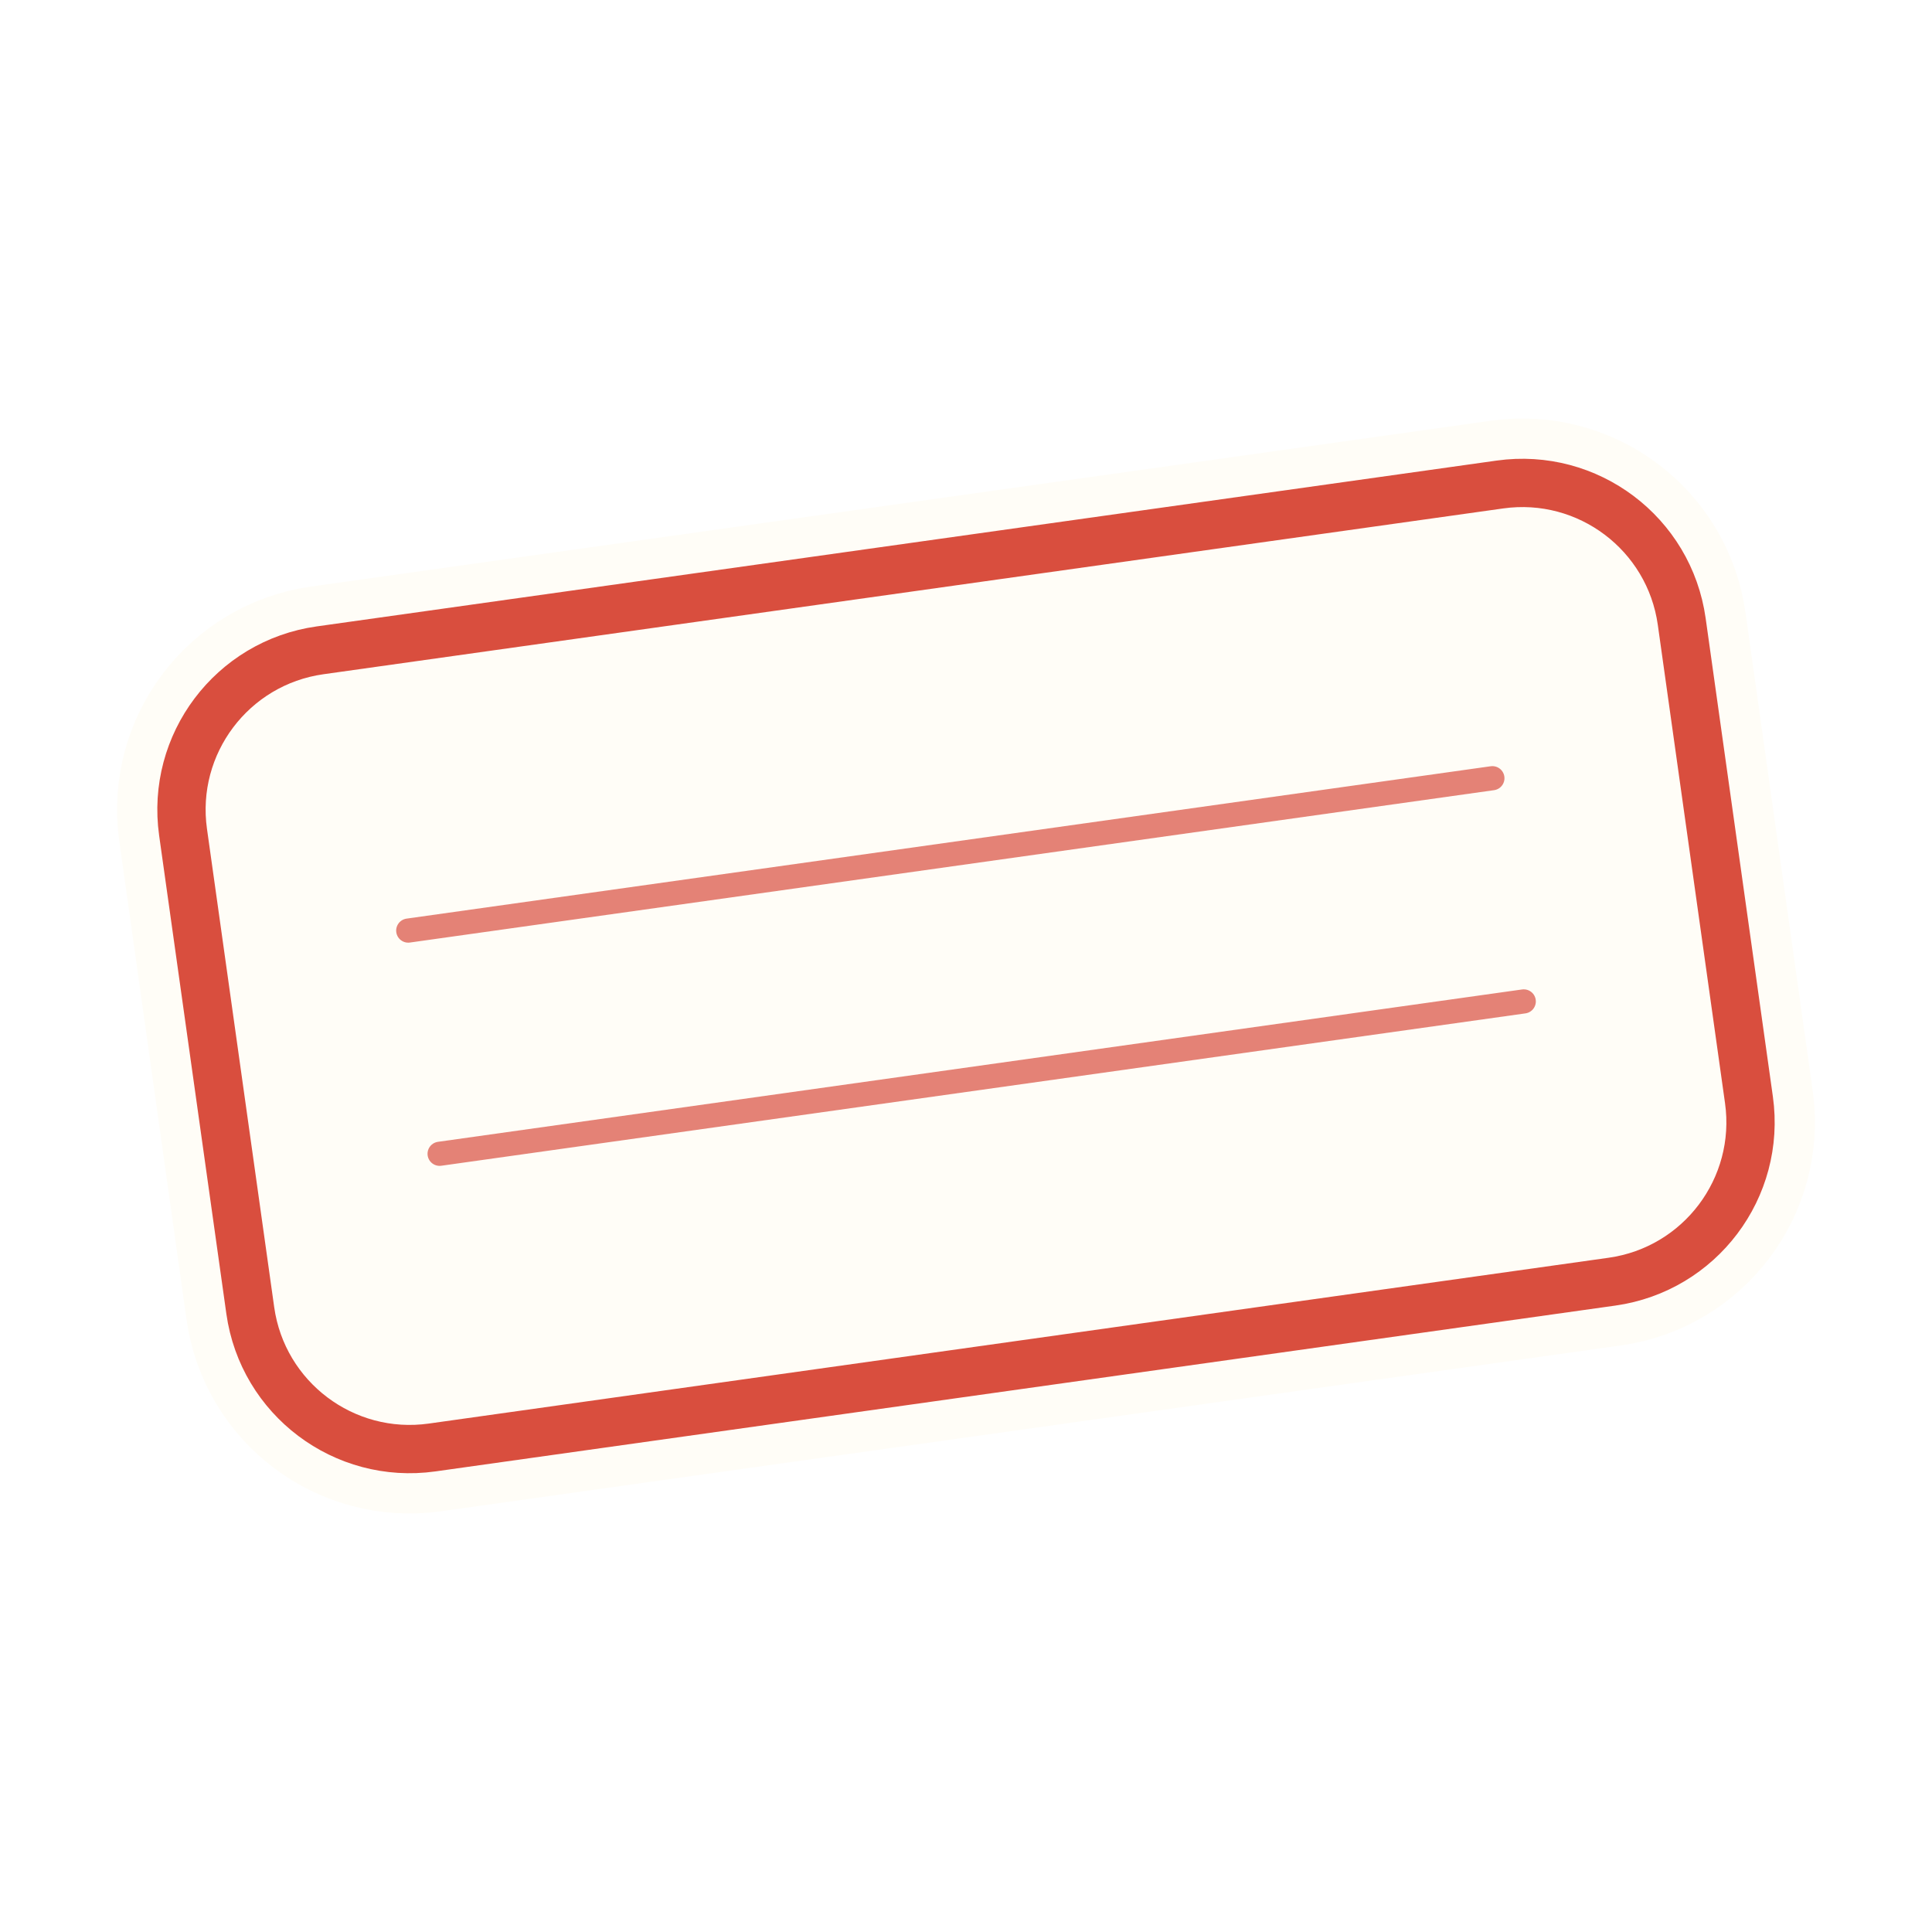
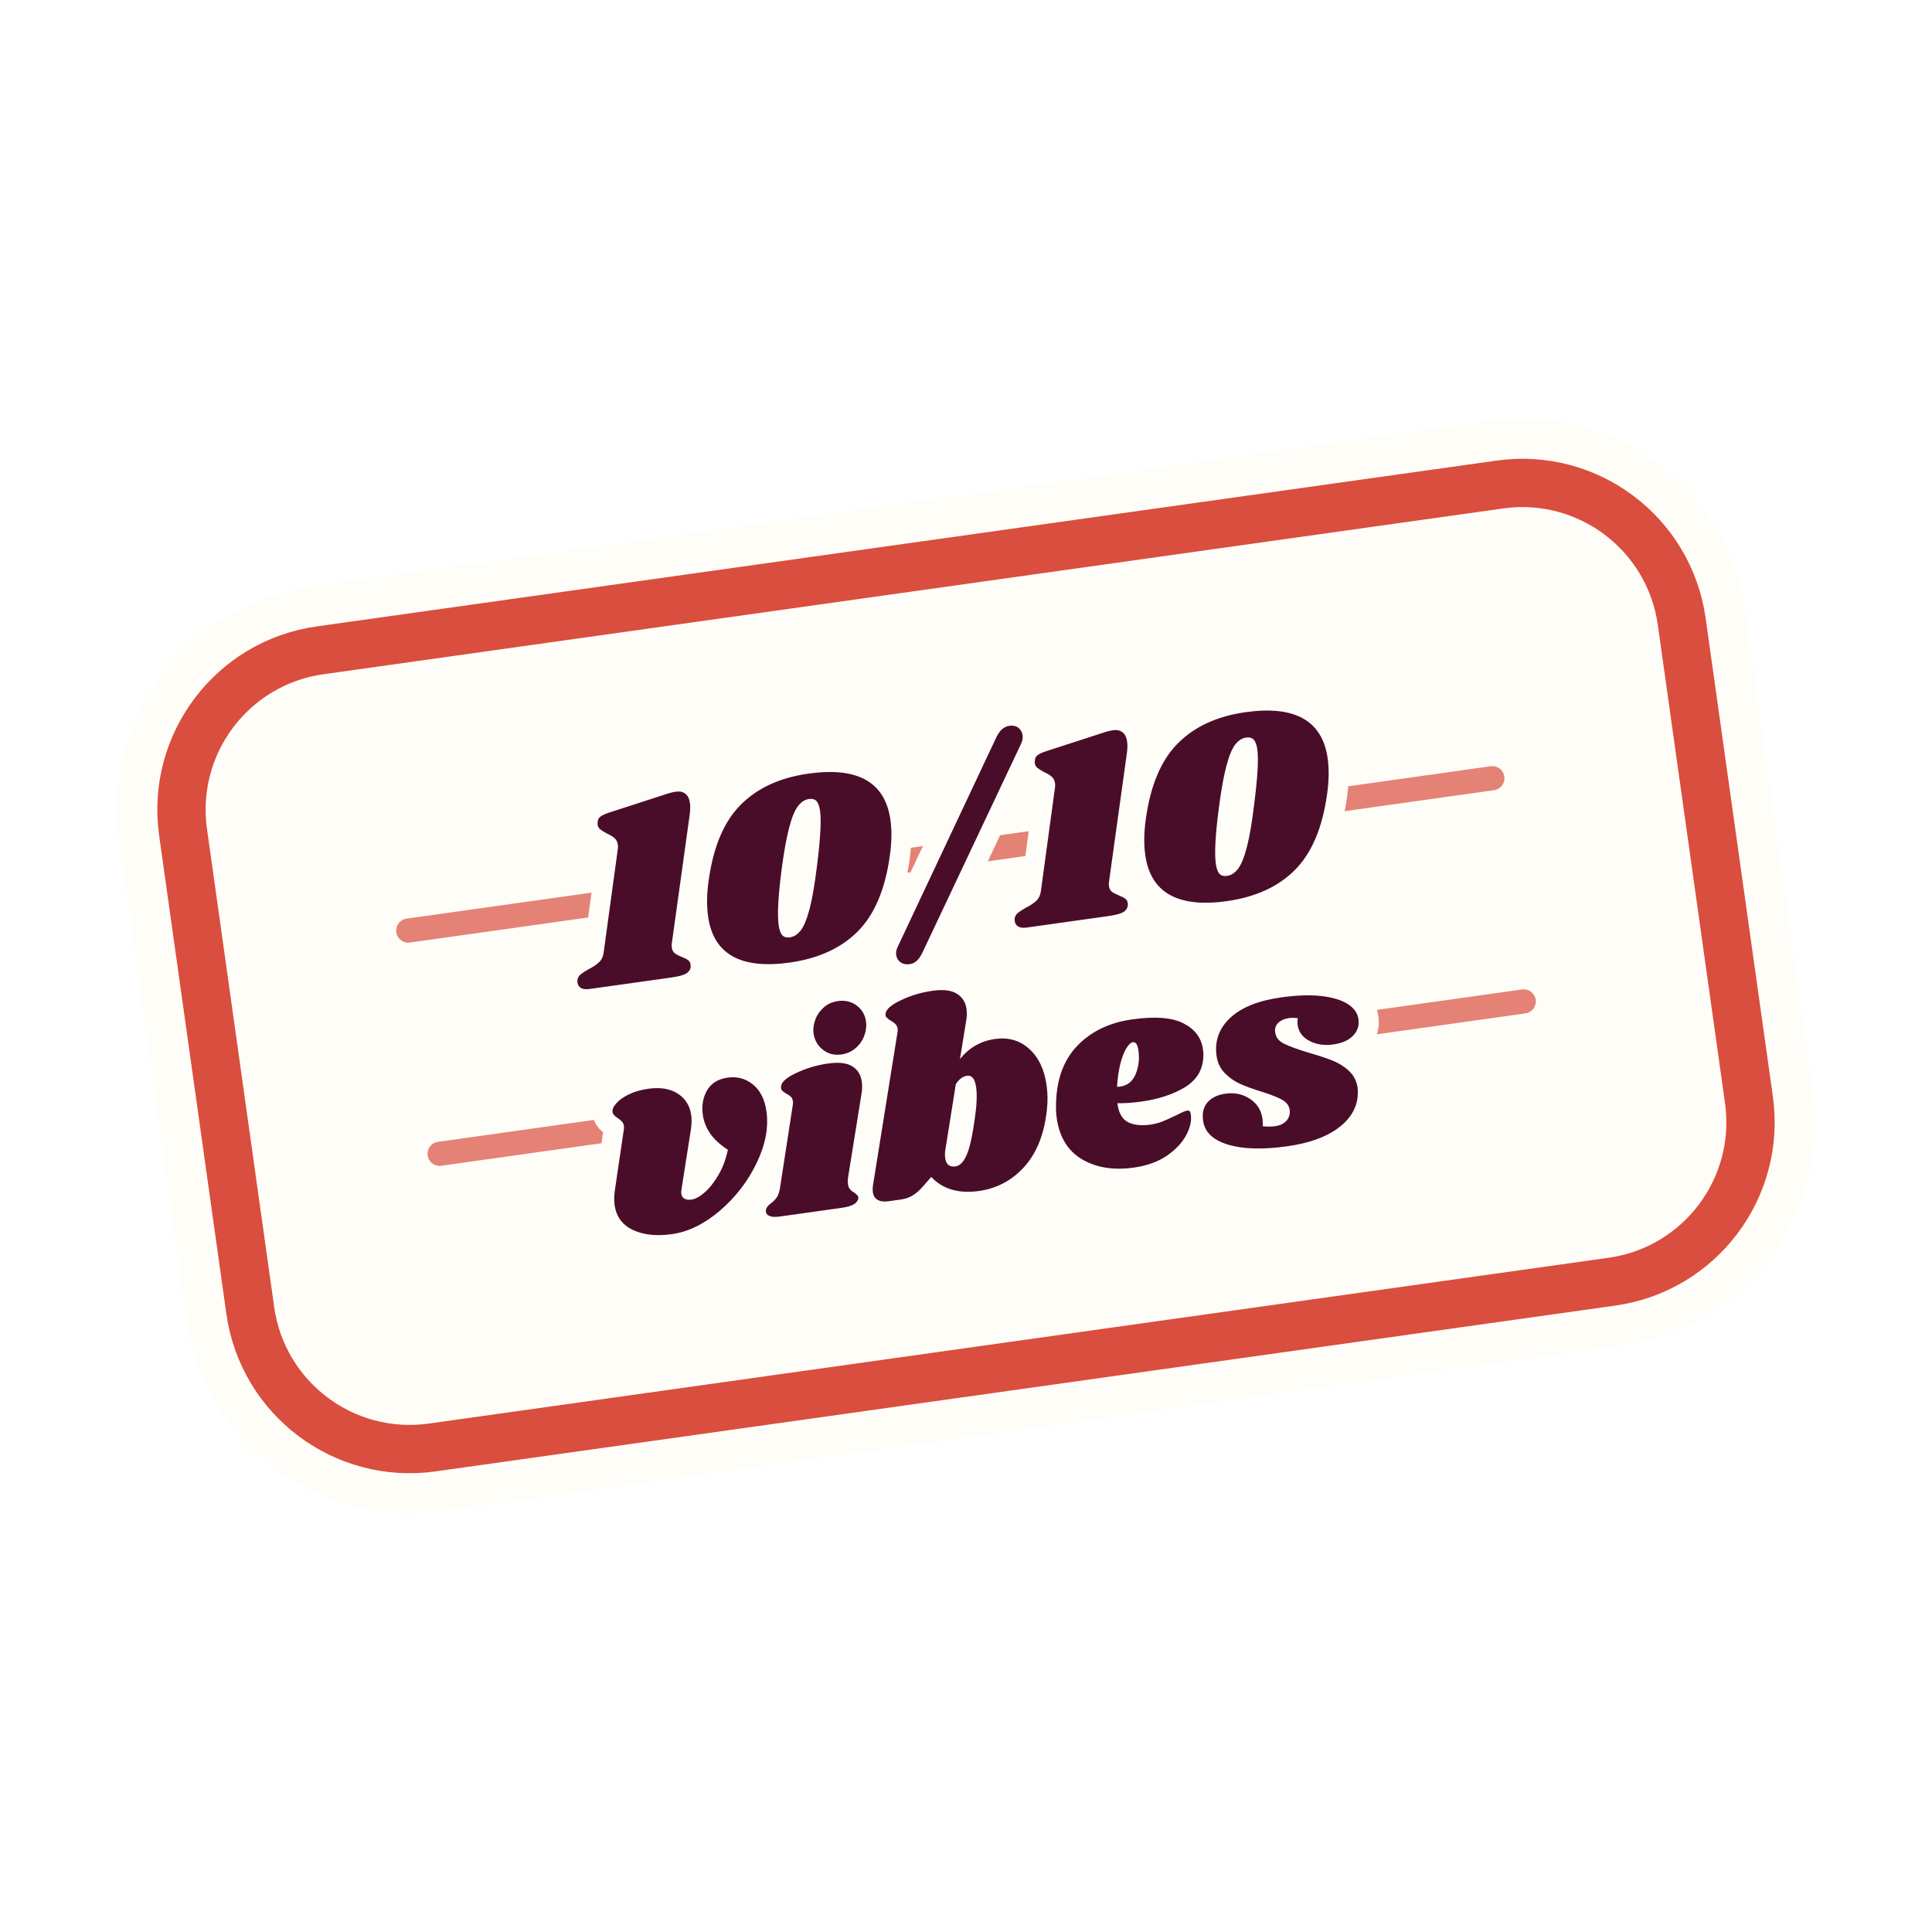
<svg xmlns="http://www.w3.org/2000/svg" viewBox="0 0 240 240" width="240" height="240" fill="none" aria-hidden="true">
  <g transform="rotate(-8 120 120)">
    <rect x="26" y="70" width="188" height="100" rx="20" fill="#FFFDF7" stroke="#FFFDF7" stroke-width="16" />
    <rect x="26" y="70" width="188" height="100" rx="20" fill="#FFFDF7" stroke="#D94E3E" stroke-width="6" />
    <g stroke="#D94E3E" stroke-width="3" stroke-linecap="round" opacity=".7">
      <path d="M52 106 H188" />
      <path d="M52 134 H188" />
    </g>
+     <path d="M87.33 93.54Q88.04 93.54 88.45 93.95Q88.86 94.36 88.86 95.21Q88.86 95.75 88.65 96.53L84.2 112.14Q84.13 112.31 84.13 112.65Q84.13 113.13 84.4 113.4Q84.67 113.67 85.22 113.98Q85.73 114.28 85.93 114.49Q86.14 114.69 86.14 115.06Q86.14 115.3 86.1 115.4Q85.93 115.91 85.37 116.12Q84.81 116.32 83.55 116.32H73.32Q72.6 116.32 72.26 116.05Q71.92 115.78 71.92 115.3Q71.92 115.1 71.96 115Q72.09 114.59 72.45 114.37Q72.81 114.15 73.52 113.87Q74.41 113.57 74.93 113.19Q75.46 112.82 75.66 112.07L79.2 99.56Q79.27 99.36 79.27 99.05Q79.27 98.54 78.96 98.18Q78.66 97.83 78.11 97.49Q77.6 97.11 77.36 96.86Q77.13 96.6 77.13 96.23Q77.13 96.09 77.19 95.89Q77.26 95.51 77.6 95.31Q77.94 95.11 78.69 94.97L85.86 93.71Q86.75 93.54 87.33 93.54ZM113.23 100.72Q113.23 102.69 112.55 105.07Q110.82 111.19 107.3 113.86Q103.78 116.53 98.38 116.53Q89.13 116.53 89.13 109.45Q89.13 107.45 89.81 105.07Q91.54 98.95 95.06 96.28Q98.58 93.61 103.95 93.61Q113.23 93.61 113.23 100.72ZM98.95 105.07Q97.66 109.79 97.66 111.73Q97.66 112.68 97.95 113.06Q98.24 113.43 98.82 113.43Q99.6 113.43 100.3 112.75Q100.99 112.07 101.76 110.24Q102.52 108.4 103.41 105.07Q104.73 100.21 104.73 98.4Q104.73 97.49 104.45 97.11Q104.16 96.74 103.58 96.74Q102.8 96.74 102.1 97.42Q101.4 98.1 100.64 99.92Q99.87 101.74 98.95 105.07ZM114.93 117.51Q114.49 118.19 114.05 118.5Q113.61 118.8 113.13 118.8Q112.42 118.8 112.01 118.41Q111.6 118.02 111.6 117.44Q111.6 116.97 111.91 116.49L127.62 92.49Q128.43 91.2 129.49 91.2Q130.17 91.2 130.56 91.6Q130.95 92.01 130.95 92.59Q130.95 93.1 130.64 93.58ZM142.17 93.54Q142.88 93.54 143.29 93.95Q143.7 94.36 143.7 95.21Q143.7 95.75 143.49 96.53L139.04 112.14Q138.97 112.31 138.97 112.65Q138.97 113.13 139.24 113.4Q139.52 113.67 140.06 113.98Q140.57 114.28 140.77 114.49Q140.98 114.69 140.98 115.06Q140.98 115.3 140.94 115.4Q140.77 115.91 140.21 116.12Q139.65 116.32 138.39 116.32H128.16Q127.45 116.32 127.11 116.05Q126.77 115.78 126.77 115.3Q126.77 115.1 126.8 115Q126.94 114.59 127.29 114.37Q127.65 114.15 128.36 113.87Q129.25 113.57 129.78 113.19Q130.3 112.82 130.51 112.07L134.04 99.56Q134.11 99.36 134.11 99.05Q134.11 98.54 133.8 98.18Q133.5 97.83 132.95 97.49Q132.44 97.11 132.21 96.86Q131.97 96.6 131.97 96.23Q131.97 96.09 132.04 95.89Q132.1 95.51 132.44 95.31Q132.78 95.11 133.53 94.97L140.71 93.71Q141.59 93.54 142.17 93.54ZM168.08 100.72Q168.08 102.69 167.4 105.07Q165.66 111.19 162.14 113.86Q158.62 116.53 153.22 116.53Q143.97 116.53 143.97 109.45Q143.97 107.45 144.65 105.07Q146.38 98.95 149.9 96.28Q153.42 93.61 158.79 93.61Q168.08 93.61 168.08 100.72ZM153.8 105.07Q152.5 109.79 152.5 111.73Q152.5 112.68 152.79 113.06Q153.08 113.43 153.66 113.43Q154.44 113.43 155.14 112.75Q155.84 112.07 156.6 110.24Q157.37 108.4 158.25 105.07Q159.58 100.21 159.58 98.4Q159.58 97.49 159.29 97.11Q159 96.74 158.42 96.74Q157.64 96.74 156.94 97.42Q156.24 98.1 155.48 99.92Q154.71 101.74 153.8 105.07Z" fill="#4A0D29" stroke="#FFFDF7" stroke-width="5" stroke-linejoin="round" paint-order="stroke" />
+     <path d="M92.94 134.44Q92.94 137.47 90.83 140.63Q88.72 143.79 85.49 145.85Q82.26 147.9 79.2 147.9Q76.28 147.9 74.46 146.71Q72.64 145.52 72.64 143.31Q72.64 142.5 72.94 141.48L75.09 134.17Q75.15 133.9 75.15 133.76Q75.15 133.42 74.98 133.18Q74.81 132.94 74.51 132.67Q74 132.23 74 131.89Q73.96 131.41 74.58 130.87Q75.19 130.33 76.29 129.97Q77.4 129.61 78.79 129.61Q81.07 129.61 82.34 130.72Q83.62 131.82 83.62 133.59Q83.62 134.37 83.35 135.29L81.14 142.56Q81.04 142.87 81.04 143.08Q81.04 143.52 81.34 143.75Q81.65 143.99 82.19 143.99Q82.94 143.99 83.94 143.33Q84.95 142.67 85.93 141.43Q86.92 140.19 87.53 138.49Q86.17 137.3 85.61 136.14Q85.05 134.98 85.05 133.76Q85.05 132.03 86 130.82Q86.95 129.61 88.75 129.61Q90.56 129.61 91.75 130.9Q92.94 132.19 92.94 134.44ZM105.18 132.4Q105.18 133.18 104.94 133.9L101.81 144.06Q101.71 144.47 101.71 144.78Q101.71 145.22 101.88 145.47Q102.05 145.73 102.35 145.97Q102.59 146.2 102.69 146.36Q102.8 146.51 102.73 146.75Q102.56 147.19 102.05 147.39Q101.54 147.6 100.48 147.6H92.73Q91.85 147.6 91.44 147.31Q91.03 147.02 91.17 146.54Q91.3 146.14 91.88 145.83Q92.39 145.56 92.73 145.18Q93.07 144.81 93.31 143.99L96.27 134.17Q96.37 133.86 96.37 133.66Q96.37 133.28 96.2 133.06Q96.03 132.84 95.69 132.6Q95.35 132.33 95.21 132.13Q95.08 131.92 95.18 131.58Q95.38 130.8 97.32 130.21Q99.26 129.61 101.37 129.61Q103.34 129.61 104.26 130.36Q105.18 131.11 105.18 132.4ZM106.74 125.09Q106.74 125.97 106.28 126.82Q105.82 127.67 104.99 128.2Q104.16 128.73 103.14 128.73Q101.84 128.73 100.98 127.86Q100.11 126.99 100.08 125.7Q100.08 124.85 100.52 124.02Q100.96 123.19 101.78 122.64Q102.59 122.1 103.65 122.1Q104.97 122.1 105.86 122.96Q106.74 123.83 106.74 125.09ZM127.85 136.04Q127.85 137.57 127.48 139.03Q126.39 143.42 123.76 145.66Q121.12 147.9 117.69 147.9Q115.75 147.9 114.34 147.24Q112.93 146.58 112.08 145.35L110.85 146.41Q110.14 147.02 109.46 147.31Q108.78 147.6 107.9 147.6H106.4Q105.55 147.6 105.09 147.24Q104.63 146.88 104.63 146.2Q104.63 145.9 104.73 145.49L110.41 127.03Q110.51 126.72 110.51 126.52Q110.51 125.94 109.8 125.43Q109.46 125.12 109.32 124.94Q109.19 124.75 109.29 124.44Q109.53 123.66 111.45 123.07Q113.37 122.47 115.48 122.47Q117.45 122.47 118.38 123.24Q119.32 124 119.32 125.29Q119.32 126.01 119.08 126.72L117.65 131.34Q119.63 129.48 122.31 129.48Q124.83 129.48 126.34 131.28Q127.85 133.08 127.85 136.04ZM119.15 135.09Q119.15 133.52 118.23 133.52Q117.42 133.52 116.7 134.37L114.49 141.58L114.29 142.22Q114.12 142.74 114.12 143.28Q114.12 144.47 115.24 144.47Q116.06 144.47 116.8 143.28Q117.55 142.09 118.47 138.83Q119.15 136.51 119.15 135.09ZM147.71 134.34Q147.71 134.98 147.57 135.53Q147.06 137.77 144.74 138.74Q142.41 139.71 139.24 139.71Q137.65 139.71 136.25 139.5Q136.22 141.27 137.2 141.99Q138.19 142.7 139.96 142.7Q140.77 142.7 141.52 142.51Q142.27 142.33 143.43 141.95Q144.38 141.61 144.72 141.61Q145.09 141.61 145.09 142.06Q145.13 143.25 144.21 144.55Q143.29 145.86 141.49 146.78Q139.69 147.7 137.14 147.7Q133.36 147.7 130.95 145.8Q128.53 143.89 128.53 140.25Q128.53 139.23 128.81 137.87Q129.66 133.69 132.53 131.57Q135.4 129.44 139.52 129.44Q143.83 129.44 145.77 130.82Q147.71 132.19 147.71 134.34ZM136.86 137.5Q138.29 137.5 139.04 136.17Q139.79 134.85 139.75 133.22Q139.72 132.26 139.21 132.26Q138.84 132.26 138.33 132.86Q137.82 133.45 137.32 134.64Q136.83 135.83 136.49 137.47Q136.63 137.5 136.86 137.5ZM167.36 133.32Q167.36 134.51 166.43 135.25Q165.49 136 163.83 136Q162.13 136 160.95 135.15Q159.78 134.3 159.78 133.01Q159.78 132.57 159.92 132.16Q159.3 131.99 158.83 131.99Q157.98 131.99 157.42 132.4Q156.86 132.81 156.89 133.56Q156.89 134.44 157.77 135.05Q158.66 135.66 160.63 136.58Q162.33 137.33 163.44 137.96Q164.54 138.59 165.31 139.54Q166.07 140.49 166.07 141.78Q166.07 142.06 165.93 142.8Q165.39 145.08 162.91 146.41Q160.43 147.73 156.38 147.73Q151.82 147.73 149.16 146.51Q146.49 145.28 146.49 143.14Q146.49 141.68 147.37 140.93Q148.25 140.19 149.72 140.19Q151.42 140.19 152.62 141.24Q153.83 142.29 153.83 143.93Q153.83 144.37 153.73 144.84Q154.54 145.05 155.29 145.05Q156.18 145.05 156.75 144.57Q157.33 144.09 157.33 143.25Q157.3 142.46 156.55 141.9Q155.8 141.34 154.17 140.56Q152.64 139.84 151.65 139.22Q150.67 138.59 149.97 137.63Q149.27 136.68 149.27 135.39Q149.27 132.6 151.6 130.95Q153.93 129.31 158.22 129.31Q161.04 129.31 163.09 129.81Q165.15 130.33 166.26 131.24Q167.36 132.16 167.36 133.32Z" fill="#4A0D29" stroke="#FFFDF7" stroke-width="5" stroke-linejoin="round" paint-order="stroke" />
  </g>
</svg>
